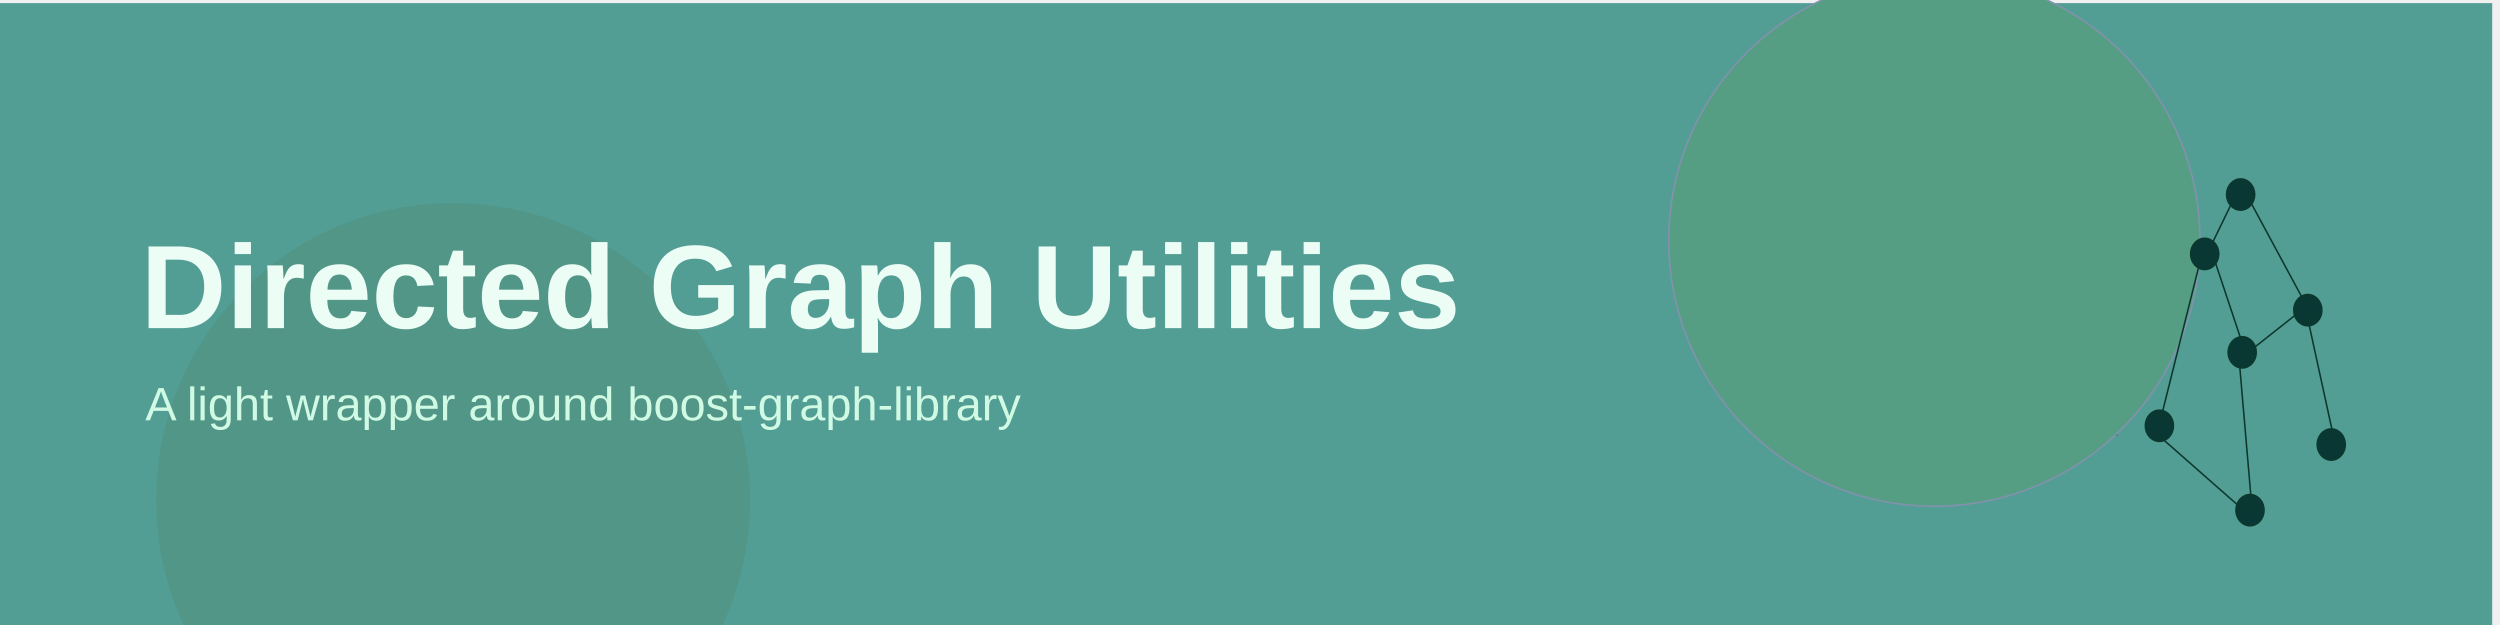
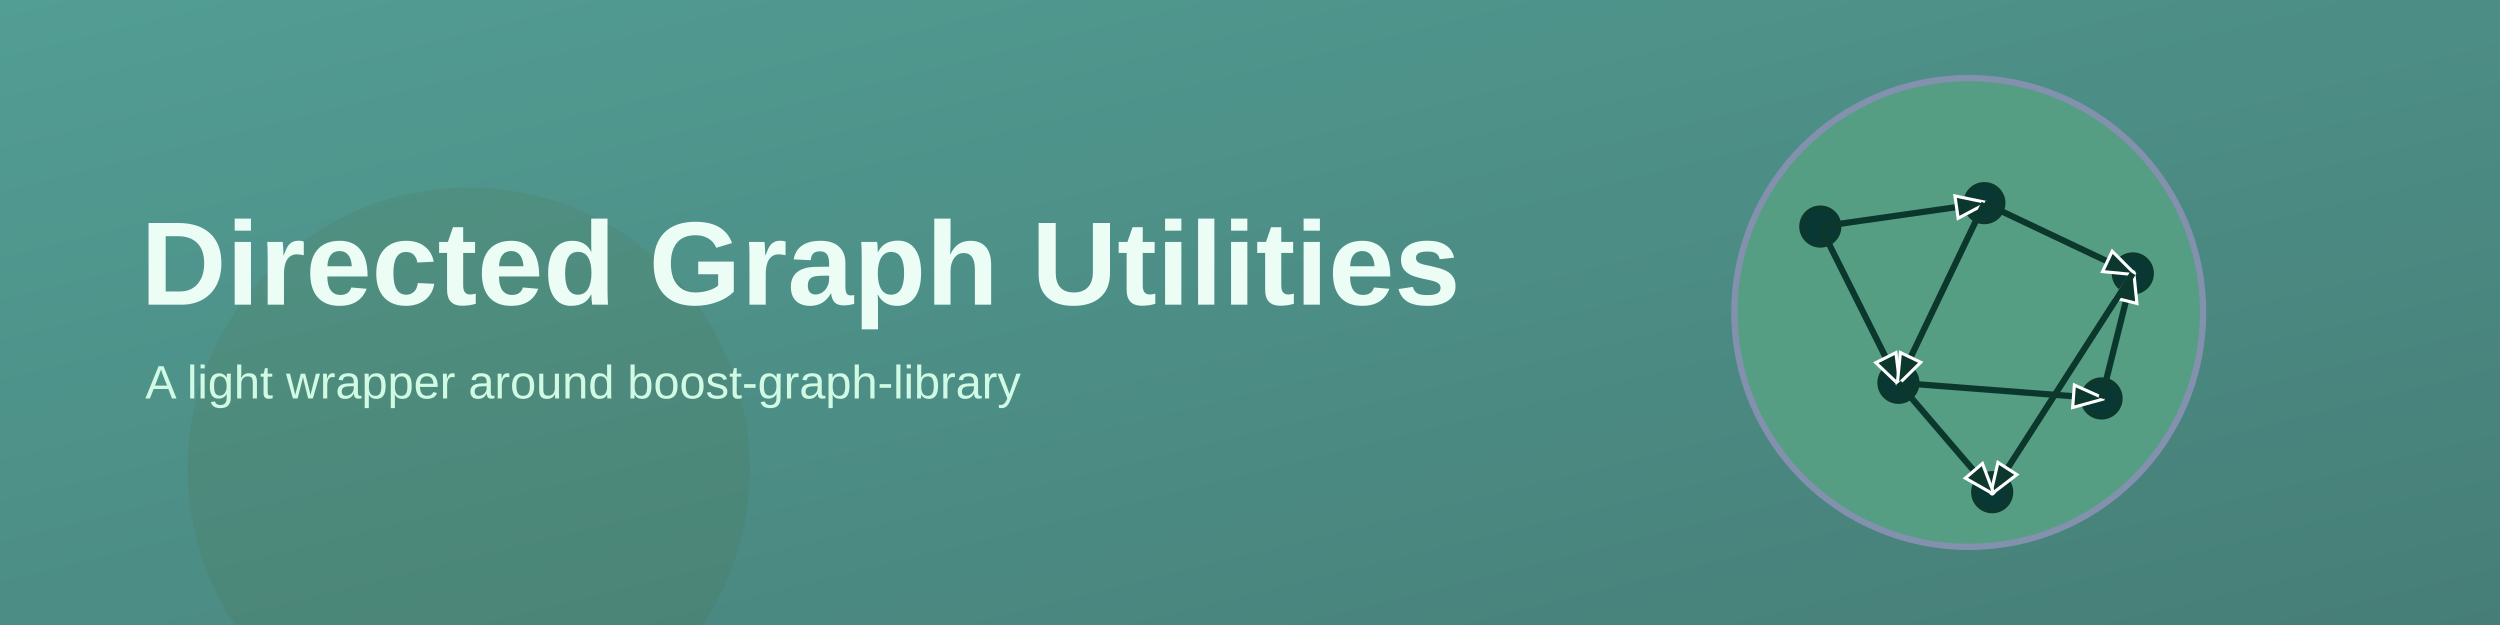
- <svg xmlns="http://www.w3.org/2000/svg" width="1600" height="400" style="vector-effect: non-scaling-stroke;" role="img" aria-label="Bash scripts banner">
-   <g>
-     <path id="svg_1" d="m-5,2l1600,0l0,400l-1600,0l0,-400z" opacity="undefined" fill="#529D94" />
-     <circle cx="290" cy="320" r="190" fill="#546433" fill-opacity="0.13" id="svg_2" />
-     <text style="cursor: move; vector-effect: non-scaling-stroke;" x="90" y="210" font-family="Segoe UI, Arial, sans-serif" font-size="76" font-weight="700" fill="#ecfdf5" id="svg_11">Directed  Graph Utilities</text>
-     <text style="cursor: move; vector-effect: non-scaling-stroke;" x="93" y="269" font-family="Segoe UI, Arial, sans-serif" font-size="30" fill="#d1fae5" id="svg_12">A light wrapper around boost-graph-library</text>
-     <line stroke-width="5" id="svg_17" y2="223.5" x2="1500" y1="112.5" x1="1429" fill="none" />
-     <line id="svg_18" y2="256.5" x2="1418" y1="139.5" x1="1285" fill="none" />
-     <line id="svg_23" y2="278.5" x2="1355" y1="253.5" x1="1329" fill-opacity="0.16" stroke="#4B252D" fill="none" />
-     <circle stroke="#8391AE" cx="1238" cy="154" r="170" fill="#559E84" id="svg_3" />
-     <ellipse ry="10" rx="9" id="svg_32" cy="124.5" cx="1434" stroke="#0C372C" fill="#083734" />
-     <ellipse ry="10" rx="9" id="svg_33" cy="162.5" cx="1411" stroke="#0C372C" fill="#083734" />
-     <ellipse ry="10" rx="9" id="svg_34" cy="198.5" cx="1477" stroke="#0C372C" fill="#083734" />
-     <ellipse ry="10" rx="9" id="svg_36" cy="272.5" cx="1382" stroke="#0C372C" fill="#083734" />
-     <ellipse ry="10" rx="9" id="svg_38" cy="326.5" cx="1440" stroke="#0C372C" fill="#083734" />
-     <ellipse ry="10" rx="9" id="svg_39" cy="284.5" cx="1492" stroke="#0C372C" fill="#083734" />
-     <line id="svg_40" y2="161.5" x2="1413" y1="126.5" x1="1430" stroke="#0C372C" fill="none" />
-     <line id="svg_41" y2="193.5" x2="1475" y1="130.5" x1="1441" stroke="#0C372C" fill="none" />
-     <line id="svg_42" y2="219.5" x2="1437" y1="166.5" x1="1411" fill="none" />
-     <line id="svg_43" y2="227.5" x2="1435" y1="161.5" x1="1406" fill="none" />
-     <ellipse ry="10" rx="9" id="svg_35" cy="225.5" cx="1435" stroke="#0C372C" fill="#083734" />
-     <line stroke-width="5" id="svg_44" y2="223.5" x2="1500" y1="112.5" x1="1429" fill="none" />
-     <line id="svg_45" y2="228.5" x2="1435" y1="198.5" x1="1473" stroke="#0C372C" fill="none" />
-     <line id="svg_46" y2="225.5" x2="1437" y1="162.5" x1="1416" stroke="#0C372C" fill="none" />
-     <line id="svg_47" y2="271.5" x2="1382" y1="167.5" x1="1408" stroke="#0C372C" fill="none" />
-     <line id="svg_48" y2="286.5" x2="1495" y1="199.5" x1="1476" stroke="#0C372C" fill="none" />
-     <line id="svg_49" y2="322.5" x2="1441" y1="229.5" x1="1433" stroke="#0C372C" fill="none" />
-     <line id="svg_50" y2="327.5" x2="1437" y1="276.5" x1="1379" stroke="#0C372C" fill="none" />
+ <svg xmlns="http://www.w3.org/2000/svg" width="1600" height="400" viewBox="0 0 1600 400" role="img" aria-label="Directed Graph Utilities banner">
+   <defs>
+     <linearGradient id="bgGradient" x1="0" y1="0" x2="1" y2="1">
+       <stop offset="0%" stop-color="#529D94" />
+       <stop offset="100%" stop-color="#467E77" />
+     </linearGradient>
+     <marker id="arrowHead" markerWidth="6" markerHeight="5" refX="5.5" refY="2.5" orient="auto" markerUnits="strokeWidth">
+       <path d="M1,0.7 L6,2.5 L1,4.3 Z" fill="#0C372C" stroke="#FFFFFF" stroke-width="0.5" />
+     </marker>
+   </defs>
+   <rect x="0" y="0" width="1600" height="400" fill="url(#bgGradient)" />
+   <circle cx="300" cy="300" r="180" fill="#546433" fill-opacity="0.13" />
+   <text x="90" y="195" font-family="Segoe UI, Arial, sans-serif" font-size="76" font-weight="700" fill="#ECFDF5">
+     Directed Graph Utilities
+   </text>
+   <text x="93" y="255" font-family="Segoe UI, Arial, sans-serif" font-size="30" fill="#D1FAE5">
+     A light wrapper around boost-graph-library
+   </text>
+   <circle cx="1260" cy="200" r="150" fill="#559E84" stroke="#8391AE" stroke-width="4" />
+   <g fill="#083734" stroke="#0C372C" stroke-width="3">
+     <circle cx="1165" cy="145" r="12" />
+     <circle cx="1270" cy="130" r="12" />
+     <circle cx="1365" cy="175" r="12" />
+     <circle cx="1215" cy="245" r="12" />
+     <circle cx="1345" cy="255" r="12" />
+     <circle cx="1275" cy="315" r="12" />
+   </g>
+   <g stroke="#0C372C" stroke-width="4" fill="none" marker-end="url(#arrowHead)">
+     <line x1="1165" y1="145" x2="1270" y2="130" />
+     <line x1="1270" y1="130" x2="1365" y2="175" />
+     <line x1="1165" y1="145" x2="1215" y2="245" />
+     <line x1="1215" y1="245" x2="1345" y2="255" />
+     <line x1="1270" y1="130" x2="1215" y2="245" />
+     <line x1="1345" y1="255" x2="1365" y2="175" />
+     <line x1="1365" y1="175" x2="1275" y2="315" />
+     <line x1="1215" y1="245" x2="1275" y2="315" />
  </g>
</svg>
